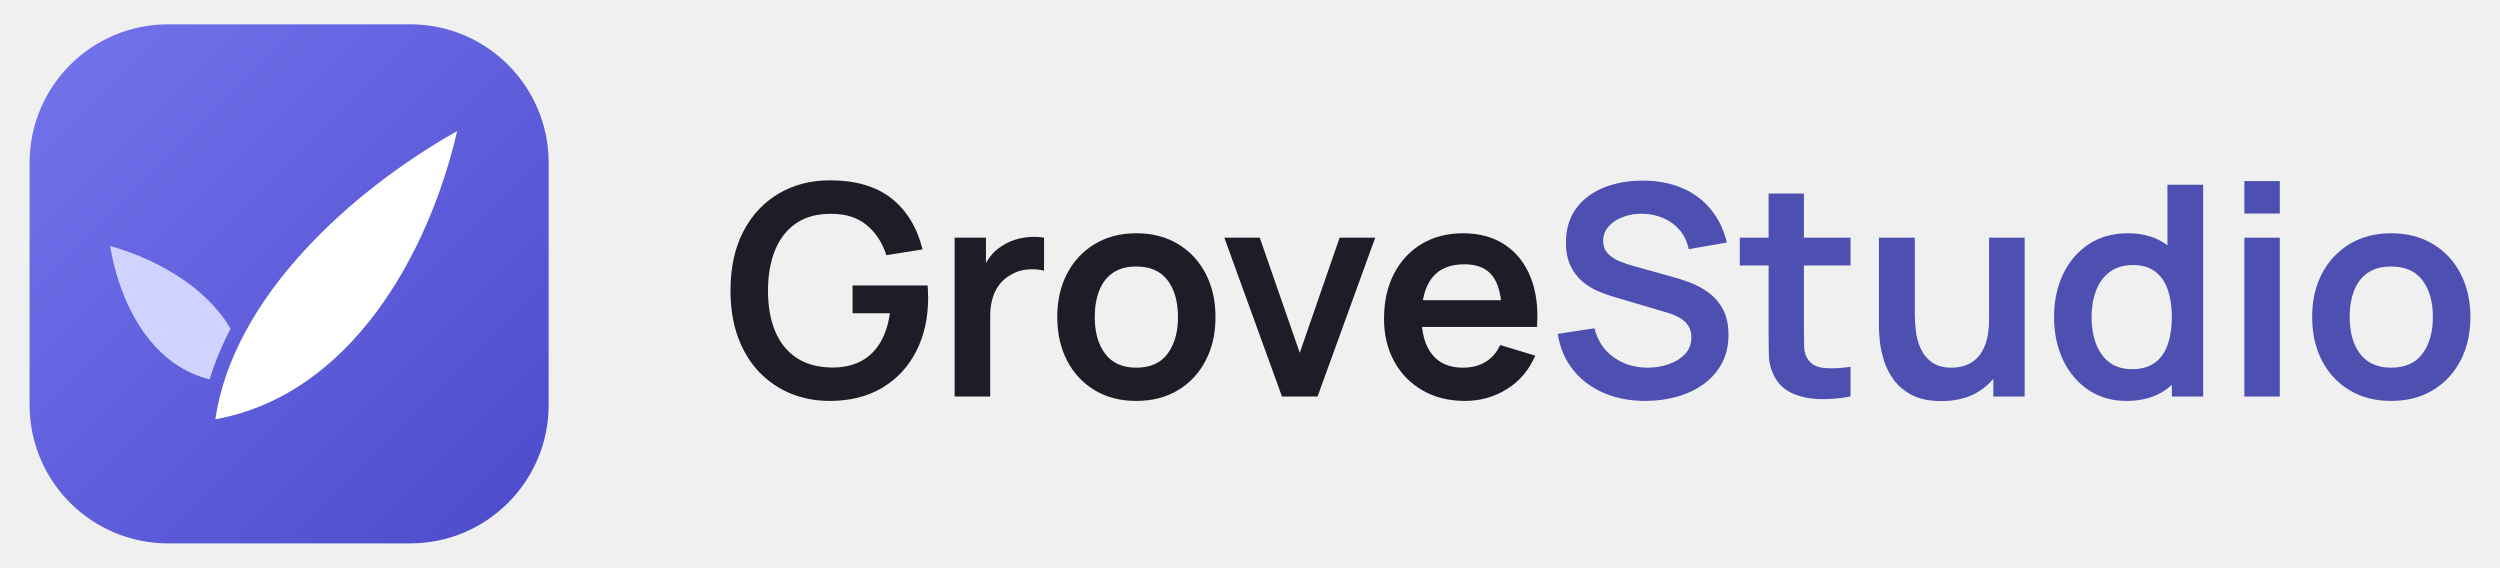
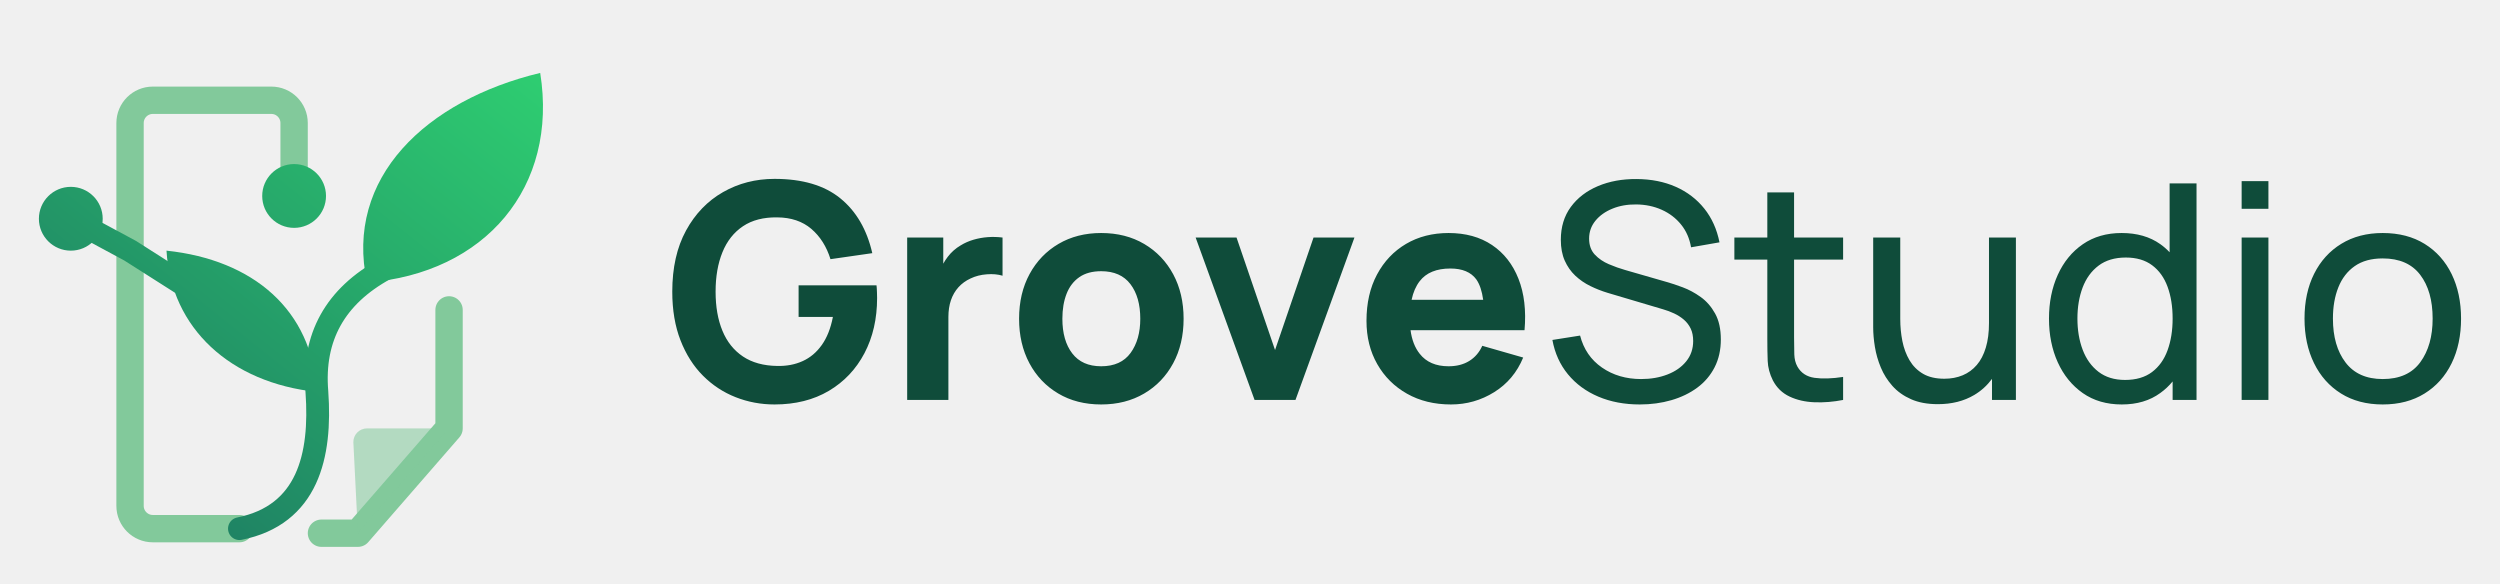
- <svg xmlns="http://www.w3.org/2000/svg" viewBox="-12 -12 1227.83 280" width="480" height="109" role="img" aria-label="GroveStudio">
+ <svg xmlns="http://www.w3.org/2000/svg" viewBox="0 0 1095 256" width="480" height="112" role="img" aria-label="GroveStudio">
  <defs>
-     <linearGradient id="grovestudio-logo-light-tile" x1="0" y1="0" x2="256" y2="256" gradientUnits="userSpaceOnUse">
-       <stop offset="0" stop-color="#7474EE" />
-       <stop offset="1" stop-color="#4B4BCB" />
+     <linearGradient id="gs-logo-light" x1="60" y1="244" x2="230" y2="32" gradientUnits="userSpaceOnUse">
+       <stop offset="0" stop-color="#1D7A62" />
+       <stop offset="1" stop-color="#2ECC71" />
    </linearGradient>
  </defs>
-   <rect width="256" height="256" rx="68.27" fill="url(#grovestudio-logo-light-tile)" />
-   <path fill="#D0D2FF" d="M99.13 150.15L98.49 149.08L97.97 148.24L97.43 147.40L96.87 146.58L96.31 145.76L95.73 144.95L95.14 144.15L94.53 143.35L93.92 142.57L93.29 141.79L92.65 141.02L92.00 140.26L91.34 139.51L90.67 138.76L89.98 138.03L89.29 137.30L88.59 136.58L87.87 135.87L87.15 135.16L86.42 134.47L85.67 133.78L84.92 133.10L84.16 132.43L83.00 131.44L82.22 130.78L81.42 130.14L80.63 129.51L79.41 128.57L78.59 127.95L77.77 127.35L76.93 126.75L75.67 125.87L74.82 125.29L73.96 124.72L73.10 124.16L71.79 123.33L70.92 122.79L69.59 121.99L68.70 121.47L67.35 120.70L66.45 120.20L65.55 119.71L64.63 119.22L63.26 118.51L62.34 118.04L60.95 117.36L60.02 116.92L58.62 116.26L57.69 115.84L56.28 115.22L55.34 114.81L53.92 114.22L52.98 113.84L51.56 113.28L50.61 112.91L49.19 112.38L48.24 112.04L46.81 111.54L45.86 111.21L44.44 110.74L43.49 110.44L42.07 110.00L41.12 109.72L39.70 109.31L39.97 110.86L40.17 111.90L40.37 112.93L40.58 113.97L40.91 115.53L41.15 116.56L41.39 117.60L41.64 118.63L42.04 120.18L42.31 121.20L42.60 122.23L42.89 123.26L43.35 124.79L43.67 125.81L44.00 126.82L44.33 127.83L44.85 129.34L45.22 130.34L45.59 131.34L45.96 132.33L46.35 133.32L46.75 134.31L47.16 135.28L47.58 136.26L48.23 137.71L48.67 138.66L49.12 139.62L49.58 140.56L50.06 141.50L50.54 142.43L51.03 143.36L51.53 144.27L52.04 145.18L52.57 146.09L53.10 146.98L53.64 147.86L54.19 148.74L54.76 149.61L55.33 150.47L55.91 151.31L56.51 152.15L57.11 152.98L57.72 153.80L58.35 154.61L58.98 155.41L59.63 156.20L60.62 157.36L61.29 158.12L61.97 158.87L62.66 159.61L63.36 160.33L64.08 161.04L64.80 161.74L65.91 162.77L66.66 163.43L67.42 164.09L68.19 164.73L68.98 165.35L69.77 165.97L70.58 166.56L71.39 167.15L71.80 167.43L72.63 167.99L73.05 168.27L73.90 168.81L74.76 169.33L75.20 169.58L76.07 170.08L76.96 170.57L77.41 170.80L78.31 171.26L79.23 171.70L80.15 172.12L81.09 172.53L81.56 172.73L82.52 173.11L83.48 173.47L84.46 173.82L85.45 174.14L86.45 174.45L87.46 174.74L87.97 174.88L88.78 175.09L89.17 173.84L89.76 172.03L90.09 171.06L90.72 169.27L91.06 168.30L91.73 166.52L92.10 165.56L92.82 163.74L93.55 161.98L94.32 160.18L95.12 158.38L95.94 156.60L96.78 154.82L97.65 153.05L98.54 151.29Z" />
-   <path fill="#FFFFFF" d="M91.62 194.78C158.17 182.79 196.78 113.60 210.86 52.66C159.05 81.81 100.42 134.39 91.62 194.78Z" />
-   <path fill="#1C1D26" d="M394.57 185.74Q384.42 185.74 375.53 182.15Q366.65 178.56 359.94 171.59Q353.23 164.63 349.46 154.51Q345.69 144.39 345.69 131.34Q345.69 114.22 352.07 102.07Q358.45 89.92 369.55 83.43Q380.65 76.94 394.57 76.94Q413.87 76.94 425.15 85.89Q436.42 94.85 440.41 111.03L422.57 113.86Q419.6 104.57 412.85 99.02Q406.11 93.47 395.66 93.47Q385.14 93.33 378.18 98.04Q371.22 102.76 367.7 111.32Q364.18 119.88 364.18 131.34Q364.18 142.8 367.66 151.25Q371.14 159.7 378.14 164.41Q385.14 169.13 395.66 169.27Q403.57 169.34 409.51 166.41Q415.46 163.47 419.23 157.48Q423.01 151.5 424.31 142.51H405.89V128.8H442.88Q443.03 129.96 443.1 132.21Q443.17 134.46 443.17 134.89Q443.17 149.69 437.33 161.18Q431.49 172.68 420.61 179.21Q409.73 185.74 394.57 185.74ZM456.23 183.56V105.22H471.68V124.3L469.79 121.83Q471.24 117.92 473.67 114.69Q476.1 111.46 479.51 109.36Q482.41 107.4 485.93 106.28Q489.45 105.15 493.15 104.9Q496.84 104.64 500.33 105.22V121.54Q496.84 120.53 492.31 120.89Q487.78 121.25 484.15 123.43Q480.52 125.39 478.24 128.44Q475.96 131.48 474.87 135.36Q473.78 139.24 473.78 143.74V183.56ZM545.8 185.74Q534.05 185.74 525.28 180.44Q516.5 175.15 511.68 165.83Q506.85 156.51 506.85 144.39Q506.85 132.06 511.79 122.78Q516.72 113.49 525.5 108.27Q534.27 103.05 545.8 103.05Q557.63 103.05 566.4 108.34Q575.18 113.64 580.04 122.96Q584.9 132.28 584.9 144.39Q584.9 156.58 580 165.9Q575.11 175.22 566.33 180.48Q557.56 185.74 545.8 185.74ZM545.8 169.34Q556.25 169.34 561.33 162.38Q566.4 155.42 566.4 144.39Q566.4 133 561.25 126.22Q556.1 119.44 545.8 119.44Q538.77 119.44 534.24 122.6Q529.7 125.75 527.53 131.37Q525.35 136.99 525.35 144.39Q525.35 155.78 530.54 162.56Q535.72 169.34 545.8 169.34ZM617.69 183.56 589.25 105.22H606.73L626.46 162.02L646.12 105.22H663.67L635.24 183.56ZM707.99 185.74Q696.09 185.74 687.1 180.59Q678.11 175.44 673.06 166.3Q668.02 157.16 668.02 145.26Q668.02 132.42 672.96 122.96Q677.89 113.49 686.66 108.27Q695.44 103.05 706.97 103.05Q719.16 103.05 727.68 108.74Q736.2 114.44 740.34 124.81Q744.47 135.18 743.46 149.25H726.12V142.87Q726.05 130.1 721.63 124.23Q717.2 118.35 707.7 118.35Q696.96 118.35 691.74 124.99Q686.52 131.63 686.52 144.39Q686.52 156.29 691.74 162.82Q696.96 169.34 706.97 169.34Q713.43 169.34 718.11 166.48Q722.79 163.61 725.32 158.17L742.59 163.4Q738.09 173.99 728.7 179.86Q719.3 185.74 707.99 185.74ZM681.01 149.25V136.05H734.9V149.25Z" />
-   <path fill="#4D4FB1" d="M796.92 185.74Q785.45 185.74 776.28 181.75Q767.1 177.76 761.19 170.32Q755.28 162.89 753.69 152.66L771.82 149.91Q774.14 159.19 781.36 164.27Q788.57 169.34 798 169.34Q803.59 169.34 808.52 167.6Q813.45 165.86 816.54 162.53Q819.62 159.19 819.62 154.33Q819.62 152.15 818.89 150.3Q818.17 148.45 816.75 147Q815.34 145.55 813.13 144.36Q810.91 143.16 808.01 142.29L781.03 134.31Q777.55 133.29 773.52 131.59Q769.5 129.89 765.91 126.88Q762.32 123.87 760.03 119.19Q757.75 114.51 757.75 107.62Q757.75 97.54 762.86 90.68Q767.97 83.83 776.64 80.42Q785.31 77.01 795.9 77.08Q806.63 77.15 815.05 80.74Q823.46 84.33 829.12 91.15Q834.78 97.97 837.1 107.62L818.31 110.88Q817.15 105.37 813.85 101.49Q810.55 97.61 805.8 95.58Q801.05 93.55 795.68 93.4Q790.46 93.33 786 94.96Q781.54 96.59 778.82 99.64Q776.1 102.69 776.1 106.75Q776.1 110.59 778.42 113.02Q780.74 115.45 784.19 116.87Q787.63 118.28 791.19 119.22L809.9 124.45Q813.74 125.46 818.53 127.2Q823.32 128.94 827.74 132.06Q832.17 135.18 835.03 140.26Q837.9 145.34 837.9 153.17Q837.9 161.29 834.52 167.42Q831.15 173.55 825.42 177.61Q819.69 181.67 812.33 183.71Q804.97 185.74 796.92 185.74ZM898.1 183.56Q890.34 185.01 882.9 184.83Q875.47 184.65 869.59 182.07Q863.72 179.5 860.67 173.91Q857.99 168.84 857.84 163.54Q857.7 158.25 857.7 151.57V83.46H875.11V150.56Q875.11 155.27 875.21 158.83Q875.32 162.38 876.7 164.63Q879.31 168.98 885.04 169.49Q890.77 170 898.1 168.91ZM843.48 118.93V105.22H898.1V118.93ZM942.92 185.81Q934.22 185.81 928.56 182.91Q922.91 180.01 919.57 175.51Q916.23 171.01 914.64 165.93Q913.04 160.86 912.57 156.32Q912.1 151.79 912.1 148.96V105.22H929.8V142.94Q929.8 146.57 930.3 151.1Q930.81 155.64 932.66 159.81Q934.51 163.98 938.17 166.66Q941.84 169.34 948.07 169.34Q951.41 169.34 954.68 168.26Q957.94 167.17 960.59 164.52Q963.23 161.87 964.83 157.23Q966.43 152.59 966.43 145.48L976.8 149.91Q976.8 159.91 972.92 168.04Q969.04 176.16 961.49 180.99Q953.95 185.81 942.92 185.81ZM968.53 183.56V159.26H966.43V105.22H983.98V183.56ZM1034.24 185.74Q1023.44 185.74 1015.39 180.3Q1007.33 174.86 1002.91 165.5Q998.49 156.14 998.49 144.39Q998.49 132.5 1002.95 123.18Q1007.41 113.86 1015.6 108.45Q1023.8 103.05 1034.9 103.05Q1046.07 103.05 1053.65 108.45Q1061.23 113.86 1065.14 123.21Q1069.06 132.57 1069.06 144.39Q1069.06 156.07 1065.14 165.46Q1061.23 174.86 1053.47 180.3Q1045.7 185.74 1034.24 185.74ZM1036.93 170.07Q1043.96 170.07 1048.28 166.84Q1052.6 163.61 1054.59 157.81Q1056.58 152.01 1056.58 144.39Q1056.58 136.7 1054.59 130.94Q1052.6 125.17 1048.39 121.94Q1044.18 118.72 1037.51 118.72Q1030.47 118.72 1025.9 122.16Q1021.33 125.61 1019.16 131.45Q1016.98 137.28 1016.98 144.39Q1016.98 151.57 1019.12 157.41Q1021.26 163.25 1025.69 166.66Q1030.11 170.07 1036.93 170.07ZM1056.58 183.56V128.58H1054.41V79.11H1072.03V183.56ZM1092.34 93.33V77.3H1109.82V93.33ZM1092.34 183.56V105.22H1109.82V183.56ZM1164.73 185.74Q1152.98 185.74 1144.2 180.44Q1135.43 175.15 1130.6 165.83Q1125.78 156.51 1125.78 144.39Q1125.78 132.06 1130.71 122.78Q1135.65 113.49 1144.42 108.27Q1153.2 103.05 1164.73 103.05Q1176.55 103.05 1185.33 108.34Q1194.11 113.64 1198.97 122.96Q1203.83 132.28 1203.83 144.39Q1203.83 156.58 1198.93 165.9Q1194.04 175.22 1185.26 180.48Q1176.48 185.74 1164.73 185.74ZM1164.73 169.34Q1175.18 169.34 1180.25 162.38Q1185.33 155.42 1185.33 144.39Q1185.33 133 1180.18 126.22Q1175.03 119.44 1164.73 119.44Q1157.7 119.44 1153.16 122.6Q1148.63 125.75 1146.45 131.37Q1144.28 136.99 1144.28 144.39Q1144.28 155.78 1149.46 162.56Q1154.65 169.34 1164.73 169.34Z" />
+   <path d="M128 78V54a10 10 0 0 0-10-10H66a10 10 0 0 0-10 10V222a10 10 0 0 0 10 10H104M196 136V188L156 234H140" fill="none" stroke="#82C99B" stroke-width="12" stroke-linecap="round" stroke-linejoin="round" />
+   <path d="M196 188H160a6 6 0 0 0-6 6L156 234Z" fill="#82C99B" fill-opacity=".55" />
+   <path d="M30 96L56 110L78 124M104 232C134 226 140 200 138 172C136 148 146 130 168 118" fill="none" stroke="url(#gs-logo-light)" stroke-width="10" stroke-linecap="round" />
+   <path d="M138 172C136 136 110 114 72 110C74 144 100 168 138 172ZM160 124C150 78 186 44 236 32C244 82 212 120 160 124ZM16 96a14 14 0 1 0 28 0a14 14 0 1 0 -28 0ZM114 86a14 14 0 1 0 28 0a14 14 0 1 0 -28 0Z" fill="url(#gs-logo-light)" />
+   <path fill="#0F4C3A" d="M338.84 177.50Q329.86 177.50 321.75 174.30Q313.63 171.10 307.39 164.83Q301.15 158.56 297.56 149.32Q293.96 140.08 293.96 128Q293.96 112.23 300 101.17Q306.04 90.12 316.24 84.31Q326.43 78.50 338.84 78.50Q357.19 78.50 367.68 87.01Q378.18 95.53 381.74 111.10L363.39 113.74Q360.82 105.43 354.98 100.44Q349.14 95.46 340.03 95.40Q330.99 95.26 324.98 99.29Q318.97 103.32 315.97 110.71Q312.97 118.10 312.97 128Q312.97 137.90 315.97 145.16Q318.97 152.42 324.98 156.45Q330.99 160.47 340.03 160.60Q346.17 160.74 351.15 158.49Q356.13 156.25 359.56 151.43Q363 146.61 364.45 139.09L349.40 139.09L349.40 125.23L383.59 125.23Q383.72 126.09 383.79 128.26Q383.85 130.44 383.85 130.77Q383.85 144.43 378.31 154.99Q372.76 165.55 362.67 171.53Q352.57 177.50 338.84 177.50M415.14 175.52L397.05 175.52L397.05 104.24L412.89 104.24L412.89 115.72Q413.75 114.14 414.87 112.69Q417.18 109.65 420.55 107.67Q423.12 106.09 426.16 105.20Q429.19 104.31 432.43 104.07Q435.66 103.84 438.90 104.24L438.90 121Q435.93 120.08 432 120.38Q428.07 120.67 424.90 122.19Q421.74 123.64 419.56 126.05Q417.38 128.46 416.26 131.73Q415.14 135 415.14 139.09L415.14 175.52M482.19 177.50Q471.43 177.50 463.32 172.68Q455.20 167.86 450.68 159.38Q446.16 150.90 446.16 139.88Q446.16 128.73 450.78 120.24Q455.40 111.76 463.51 107.01Q471.63 102.26 482.19 102.26Q492.95 102.26 501.10 107.08Q509.25 111.90 513.81 120.38Q518.36 128.86 518.36 139.88Q518.36 150.97 513.77 159.45Q509.19 167.93 501.04 172.71Q492.88 177.50 482.19 177.50M482.19 160.74Q490.84 160.74 495.10 154.89Q499.35 149.05 499.35 139.88Q499.35 130.38 495.03 124.70Q490.71 119.02 482.19 119.02Q476.32 119.02 472.56 121.66Q468.79 124.30 466.98 128.99Q465.16 133.68 465.16 139.88Q465.16 149.45 469.49 155.09Q473.81 160.74 482.19 160.74M567.46 175.52L549.51 175.52L523.64 104.24L541.59 104.24L558.49 153.61L575.38 104.24L593.34 104.24L567.46 175.52M635.71 177.50Q624.75 177.50 616.40 172.78Q608.05 168.06 603.34 159.78Q598.62 151.50 598.62 140.80Q598.62 129.12 603.24 120.48Q607.86 111.83 615.97 107.04Q624.09 102.26 634.65 102.26Q645.87 102.26 653.73 107.54Q661.58 112.82 665.34 122.39Q669.10 131.96 667.98 144.90L617.95 144.90Q618.81 151.30 621.98 155.26Q626.27 160.74 634.65 160.74Q639.93 160.74 643.69 158.43Q647.46 156.12 649.44 151.76L667.39 156.91Q663.36 166.68 654.68 172.09Q646 177.50 635.71 177.50M618.42 131.56L649.83 131.56Q649.04 125.76 646.80 122.59Q643.30 117.84 635.44 117.84Q626.27 117.84 621.98 123.38Q619.47 126.61 618.42 131.56" />
+   <path fill="#0F4C3A" d="M718.56 177.50Q708.46 177.50 700.38 174.07Q692.29 170.64 687.04 164.27Q681.80 157.90 680.21 149.19L692.36 147.27Q694.67 156.25 701.96 161.30Q709.25 166.35 719.15 166.35Q725.55 166.35 730.74 164.33Q735.92 162.32 738.95 158.56Q741.99 154.80 741.99 149.65Q741.99 146.48 740.90 144.20Q739.81 141.93 737.93 140.31Q736.05 138.69 733.67 137.57Q731.30 136.45 728.72 135.72L704.50 128.53Q700.54 127.34 696.84 125.52Q693.15 123.71 690.24 120.97Q687.34 118.23 685.62 114.37Q683.91 110.51 683.91 105.23Q683.91 96.78 688.30 90.81Q692.69 84.84 700.21 81.67Q707.73 78.50 717.17 78.57Q726.74 78.63 734.30 81.96Q741.86 85.30 746.84 91.50Q751.82 97.71 753.54 106.35L741.06 108.53Q740.07 102.72 736.67 98.53Q733.28 94.34 728.19 92.06Q723.11 89.79 717.04 89.72Q711.23 89.65 706.55 91.57Q701.86 93.48 699.09 96.88Q696.32 100.28 696.32 104.70Q696.32 109.06 698.82 111.73Q701.33 114.40 705 115.95Q708.66 117.51 712.16 118.50L730.24 123.71Q733.34 124.57 737.40 126.09Q741.46 127.60 745.29 130.34Q749.12 133.08 751.62 137.60Q754.13 142.12 754.13 148.99Q754.13 155.85 751.39 161.20Q748.65 166.54 743.77 170.14Q738.89 173.74 732.42 175.62Q725.95 177.50 718.56 177.50M807.79 165.42L807.79 175.52Q801.45 176.77 795.28 176.54Q789.11 176.31 784.29 174.03Q779.48 171.76 776.97 166.94Q774.86 162.72 774.69 158.39Q774.53 154.07 774.53 148.59L774.53 113.94L760.07 113.94L760.07 104.24L774.53 104.24L774.53 84.44L786.27 84.44L786.27 104.24L807.79 104.24L807.79 113.94L786.27 113.94L786.27 148.06Q786.27 152.42 786.37 155.52Q786.47 158.62 787.73 160.87Q790.10 165.09 795.28 165.82Q800.46 166.54 807.79 165.42M849.37 177.37Q842.51 177.37 837.59 175.19Q832.67 173.01 829.44 169.38Q826.20 165.75 824.36 161.33Q822.51 156.91 821.75 152.29Q820.99 147.67 820.99 143.64L820.99 104.24L832.87 104.24L832.87 139.95Q832.87 144.96 833.79 149.65Q834.72 154.33 836.93 158.10Q839.14 161.86 842.87 164.04Q846.60 166.21 852.21 166.21Q856.63 166.21 860.26 164.70Q863.89 163.18 866.46 160.17Q869.04 157.17 870.42 152.55Q871.81 147.93 871.81 141.79L871.81 104.24L883.62 104.24L883.62 175.52L873.13 175.52L873.13 166.28Q869.90 170.64 865.34 173.34Q858.54 177.37 849.37 177.37M930.09 177.50Q920.12 177.50 912.99 172.52Q905.87 167.53 902 159.02Q898.14 150.51 898.14 139.81Q898.14 129.12 902 120.61Q905.87 112.09 912.99 107.18Q920.12 102.26 930.02 102.26Q940.12 102.26 946.98 107.14Q949.23 108.73 951.08 110.71L951.08 80.48L962.89 80.48L962.89 175.52L952.40 175.52L952.40 167.40Q950.02 170.31 946.98 172.48Q940.12 177.50 930.09 177.50M931.54 166.74Q938.73 166.74 943.35 163.28Q947.97 159.81 950.18 153.71Q952.40 147.60 952.40 139.81Q952.40 131.89 950.18 125.85Q947.97 119.82 943.42 116.42Q938.87 113.02 931.87 113.02Q924.61 113.02 919.89 116.58Q915.17 120.15 912.89 126.22Q910.62 132.29 910.62 139.81Q910.62 147.40 912.93 153.51Q915.24 159.61 919.89 163.18Q924.54 166.74 931.54 166.74M994.44 91.63L982.69 91.63L982.69 79.49L994.44 79.49L994.44 91.63M994.44 175.52L982.69 175.52L982.69 104.24L994.44 104.24L994.44 175.52M1044.60 177.50Q1033.97 177.50 1026.28 172.68Q1018.59 167.86 1014.44 159.35Q1010.28 150.84 1010.28 139.81Q1010.28 128.59 1014.50 120.15Q1018.73 111.70 1026.45 106.98Q1034.17 102.26 1044.60 102.26Q1055.29 102.26 1063.01 107.04Q1070.73 111.83 1074.86 120.31Q1078.98 128.79 1078.98 139.81Q1078.98 150.97 1074.83 159.45Q1070.67 167.93 1062.95 172.71Q1055.22 177.50 1044.60 177.50M1044.60 166.35Q1055.69 166.35 1061.10 158.95Q1066.51 151.56 1066.51 139.81Q1066.51 127.74 1061.03 120.57Q1055.55 113.41 1044.60 113.41Q1037.14 113.41 1032.32 116.78Q1027.50 120.15 1025.13 126.09Q1022.75 132.03 1022.75 139.81Q1022.75 151.83 1028.30 159.09Q1033.84 166.35 1044.60 166.35" />
</svg>
